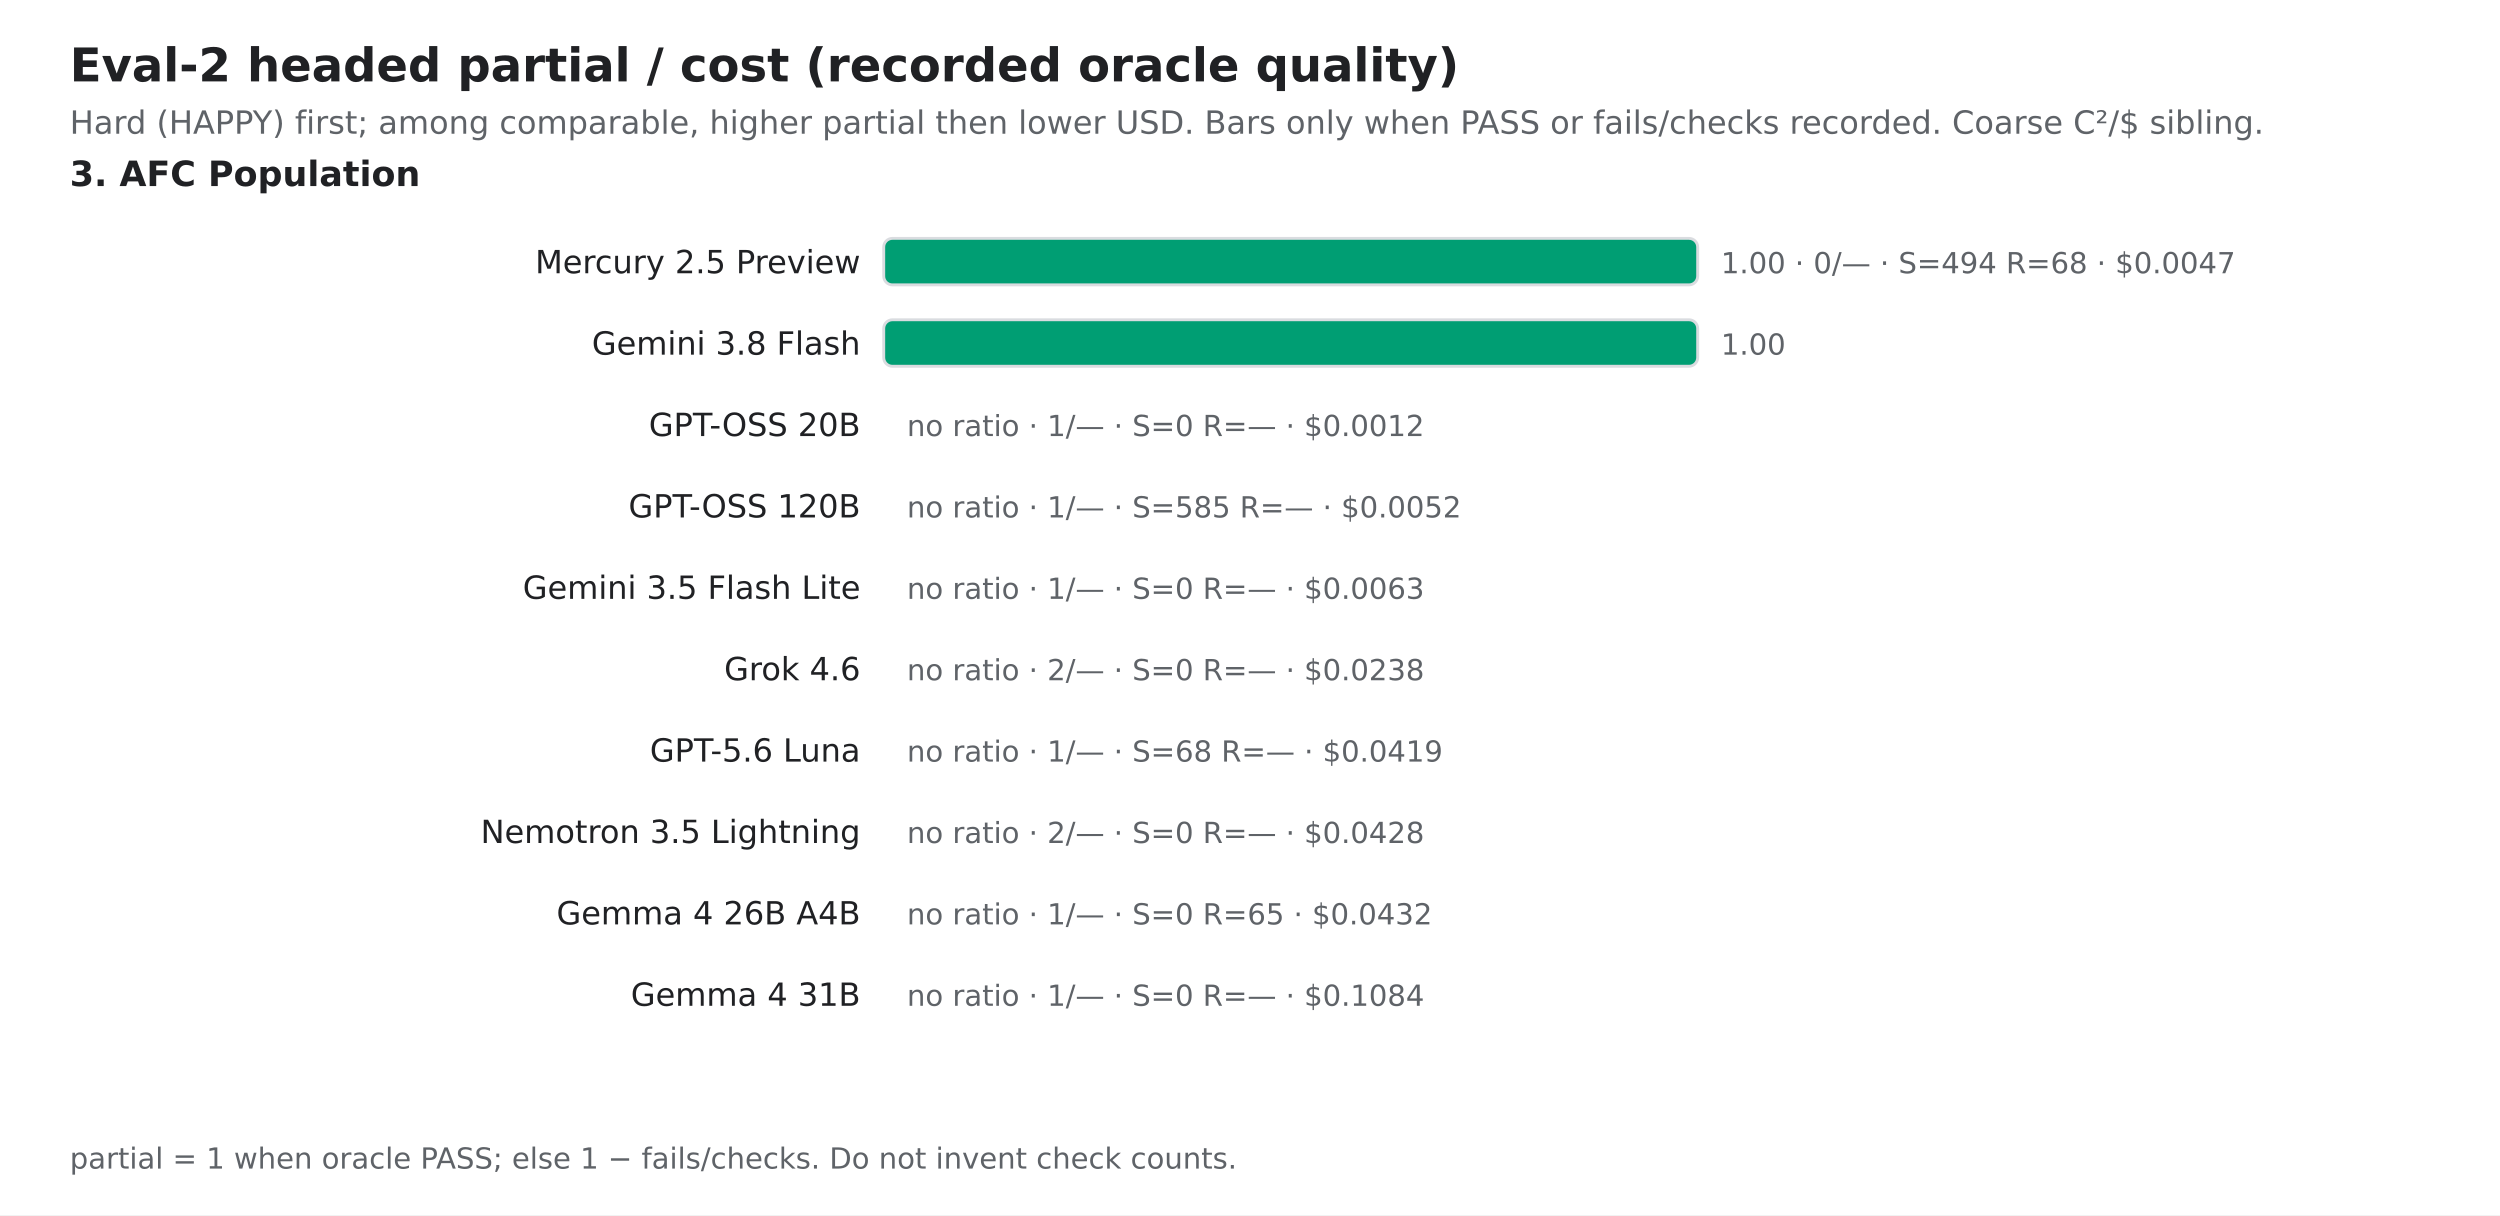
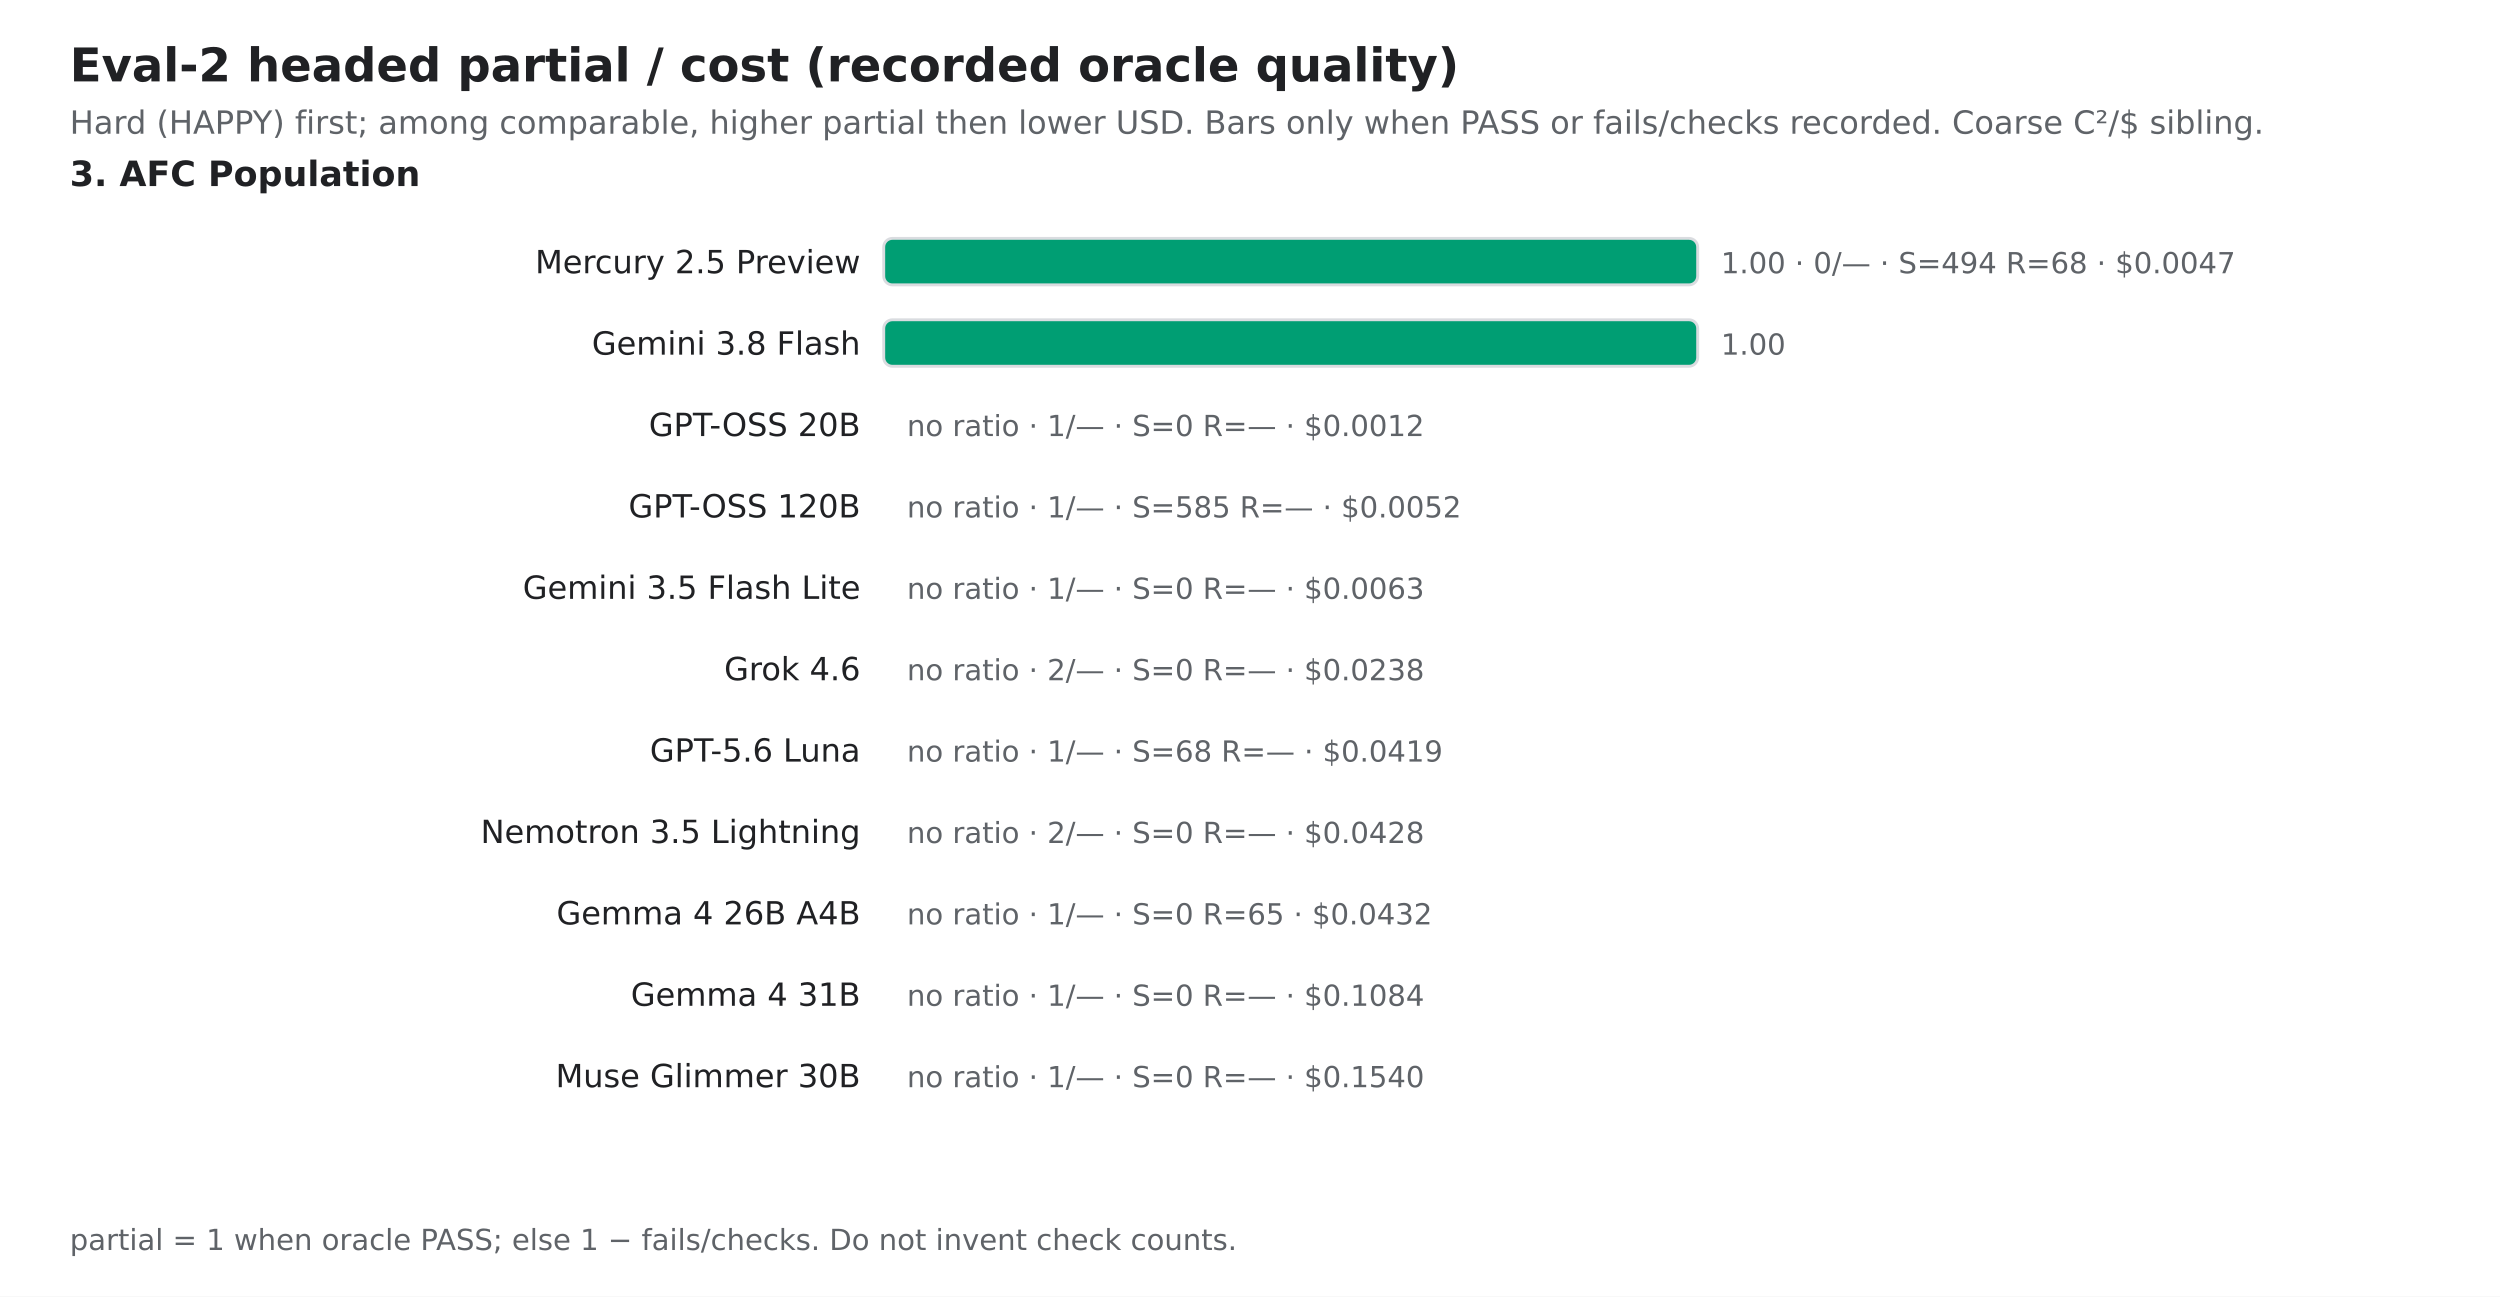
- <svg xmlns="http://www.w3.org/2000/svg" width="860" height="418" viewBox="0 0 860 418" role="img">
-   <rect width="860" height="418" fill="#ffffff" />
+ <svg xmlns="http://www.w3.org/2000/svg" width="860" height="446" viewBox="0 0 860 446" role="img">
+   <rect width="860" height="446" fill="#ffffff" />
  <text x="24" y="28" font-family="DejaVu Sans, sans-serif" font-size="16" font-weight="700" fill="#202124">Eval-2 headed partial / cost (recorded oracle quality)</text>
  <text x="24" y="46" font-family="DejaVu Sans, sans-serif" font-size="11" fill="#5f6368">Hard (HAPPY) first; among comparable, higher partial then lower USD. Bars only when PASS or fails/checks recorded. Coarse C²/$ sibling.</text>
  <text x="24" y="64" font-family="DejaVu Sans, sans-serif" font-size="12" font-weight="700" fill="#202124">3. AFC Population</text>
  <text x="296.0" y="94.0" text-anchor="end" font-family="DejaVu Sans, sans-serif" font-size="11" fill="#202124">Mercury 2.5 Preview</text>
  <rect x="304.0" y="82.0" width="280.0" height="16" rx="3" fill="#009E73" stroke="#dadce0" data-partial-score="1.00" />
  <text x="592.0" y="94.0" font-family="DejaVu Sans, sans-serif" font-size="10" fill="#5f6368">1.00 · 0/— · S=494 R=68 · $0.0047</text>
  <text x="296.0" y="122.0" text-anchor="end" font-family="DejaVu Sans, sans-serif" font-size="11" fill="#202124">Gemini 3.8 Flash</text>
  <rect x="304.0" y="110.0" width="280.0" height="16" rx="3" fill="#009E73" stroke="#dadce0" data-partial-score="1.00" />
  <text x="592.0" y="122.0" font-family="DejaVu Sans, sans-serif" font-size="10" fill="#5f6368">1.00</text>
  <text x="296.0" y="150.0" text-anchor="end" font-family="DejaVu Sans, sans-serif" font-size="11" fill="#202124">GPT-OSS 20B</text>
  <text x="312.0" y="150.0" font-family="DejaVu Sans, sans-serif" font-size="10" fill="#5f6368">no ratio · 1/— · S=0 R=— · $0.0012</text>
  <text x="296.0" y="178.0" text-anchor="end" font-family="DejaVu Sans, sans-serif" font-size="11" fill="#202124">GPT-OSS 120B</text>
  <text x="312.0" y="178.0" font-family="DejaVu Sans, sans-serif" font-size="10" fill="#5f6368">no ratio · 1/— · S=585 R=— · $0.0052</text>
  <text x="296.0" y="206.0" text-anchor="end" font-family="DejaVu Sans, sans-serif" font-size="11" fill="#202124">Gemini 3.5 Flash Lite</text>
  <text x="312.0" y="206.0" font-family="DejaVu Sans, sans-serif" font-size="10" fill="#5f6368">no ratio · 1/— · S=0 R=— · $0.0063</text>
  <text x="296.0" y="234.0" text-anchor="end" font-family="DejaVu Sans, sans-serif" font-size="11" fill="#202124">Grok 4.6</text>
  <text x="312.0" y="234.0" font-family="DejaVu Sans, sans-serif" font-size="10" fill="#5f6368">no ratio · 2/— · S=0 R=— · $0.0238</text>
  <text x="296.0" y="262.0" text-anchor="end" font-family="DejaVu Sans, sans-serif" font-size="11" fill="#202124">GPT-5.6 Luna</text>
  <text x="312.0" y="262.0" font-family="DejaVu Sans, sans-serif" font-size="10" fill="#5f6368">no ratio · 1/— · S=68 R=— · $0.0419</text>
  <text x="296.0" y="290.0" text-anchor="end" font-family="DejaVu Sans, sans-serif" font-size="11" fill="#202124">Nemotron 3.5 Lightning</text>
  <text x="312.0" y="290.0" font-family="DejaVu Sans, sans-serif" font-size="10" fill="#5f6368">no ratio · 2/— · S=0 R=— · $0.0428</text>
  <text x="296.0" y="318.0" text-anchor="end" font-family="DejaVu Sans, sans-serif" font-size="11" fill="#202124">Gemma 4 26B A4B</text>
  <text x="312.0" y="318.0" font-family="DejaVu Sans, sans-serif" font-size="10" fill="#5f6368">no ratio · 1/— · S=0 R=65 · $0.0432</text>
  <text x="296.0" y="346.0" text-anchor="end" font-family="DejaVu Sans, sans-serif" font-size="11" fill="#202124">Gemma 4 31B</text>
  <text x="312.0" y="346.0" font-family="DejaVu Sans, sans-serif" font-size="10" fill="#5f6368">no ratio · 1/— · S=0 R=— · $0.1084</text>
-   <text x="24" y="402" font-family="DejaVu Sans, sans-serif" font-size="10" fill="#5f6368">partial = 1 when oracle PASS; else 1 − fails/checks. Do not invent check counts.</text>
+   <text x="296.0" y="374.0" text-anchor="end" font-family="DejaVu Sans, sans-serif" font-size="11" fill="#202124">Muse Glimmer 30B</text>
+   <text x="312.0" y="374.0" font-family="DejaVu Sans, sans-serif" font-size="10" fill="#5f6368">no ratio · 1/— · S=0 R=— · $0.1540</text>
+   <text x="24" y="430" font-family="DejaVu Sans, sans-serif" font-size="10" fill="#5f6368">partial = 1 when oracle PASS; else 1 − fails/checks. Do not invent check counts.</text>
</svg>
